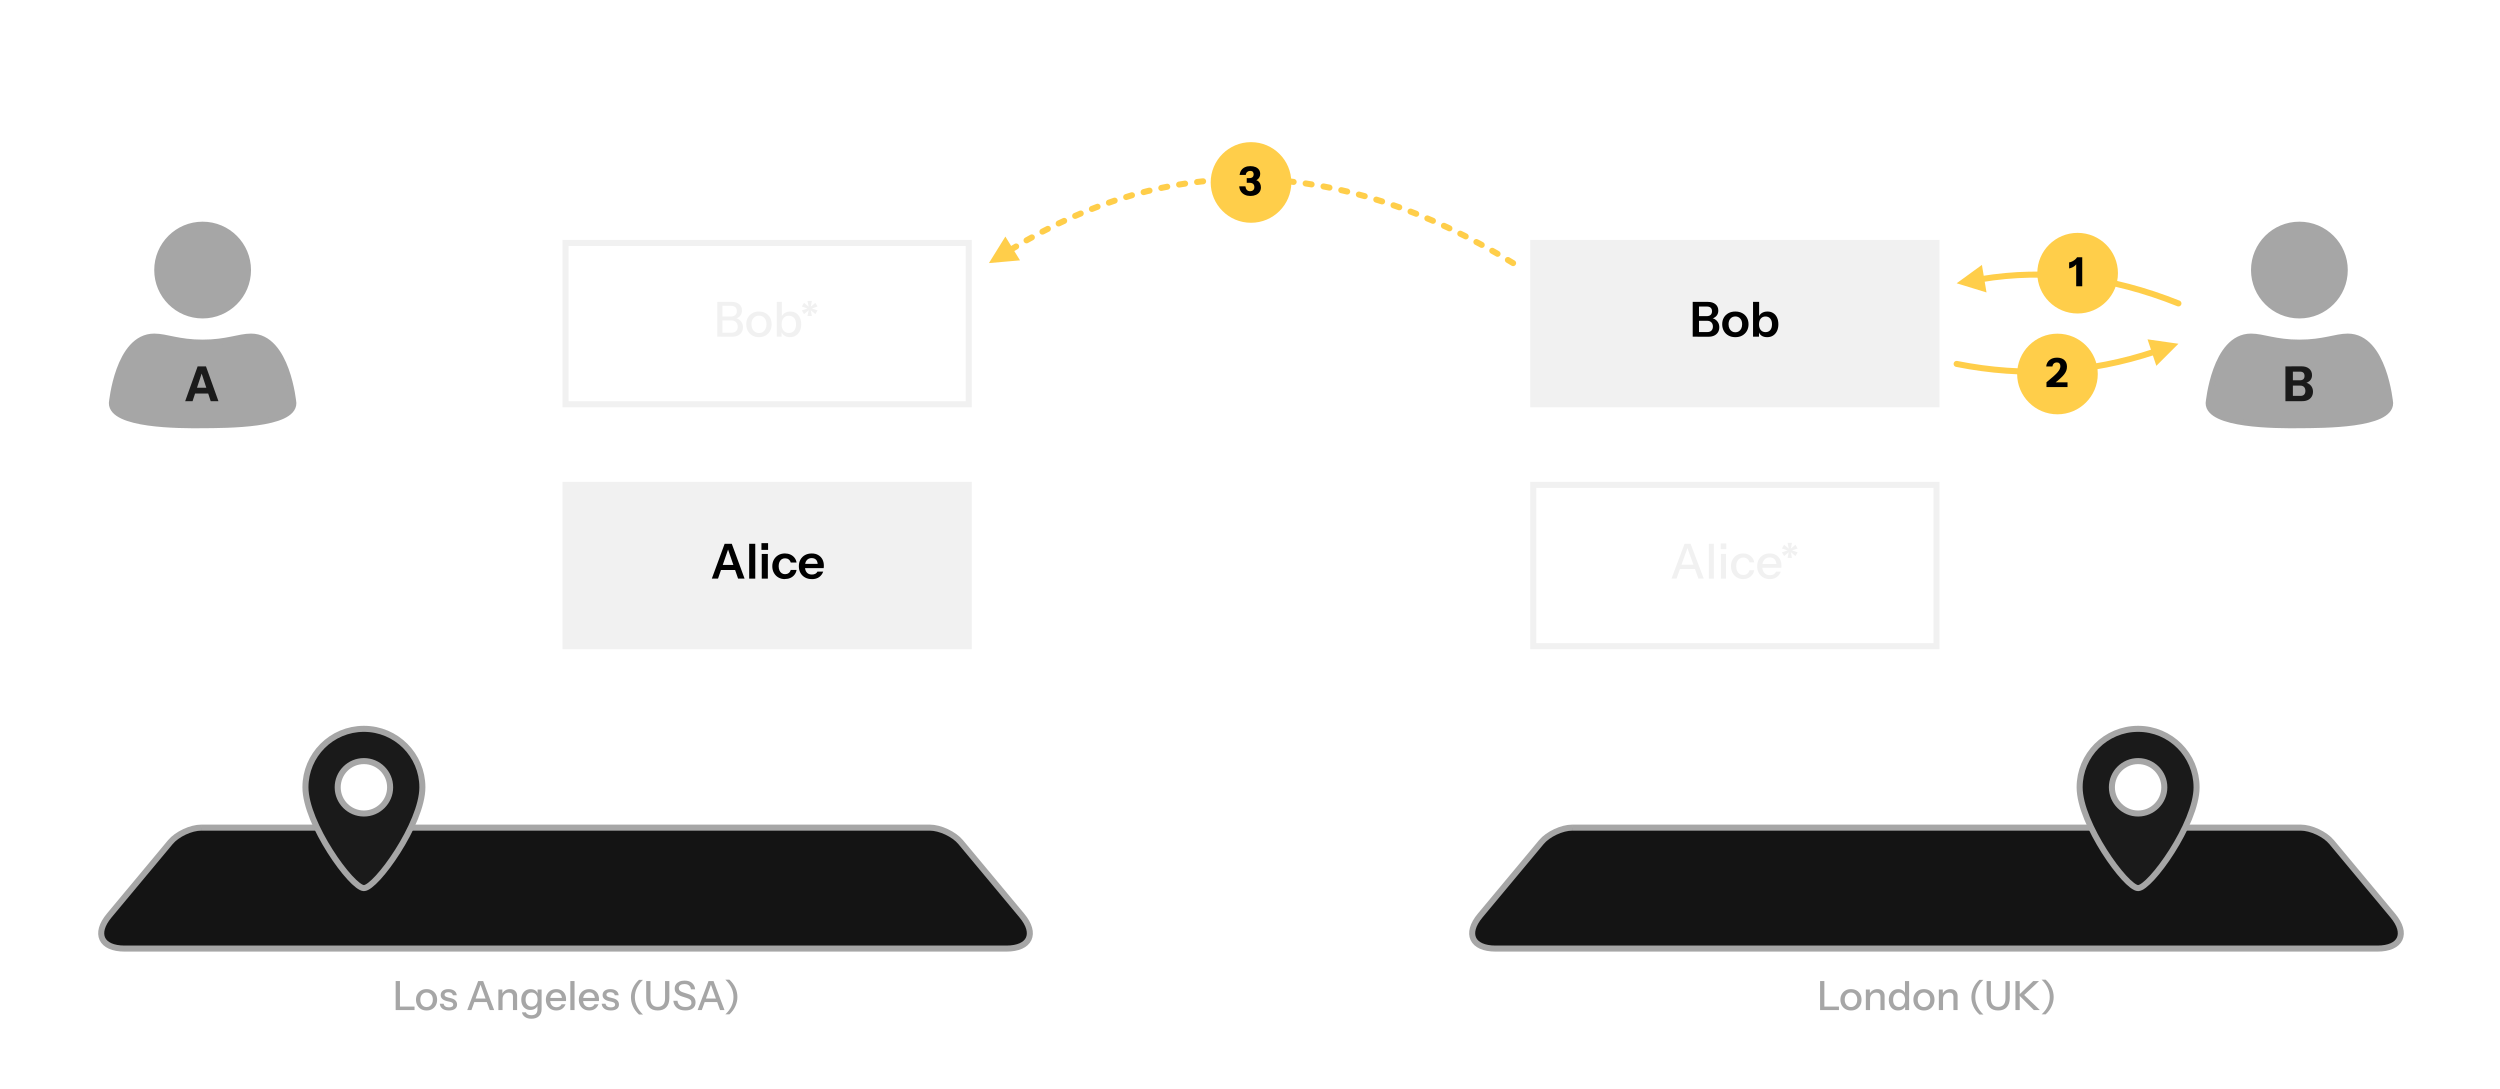
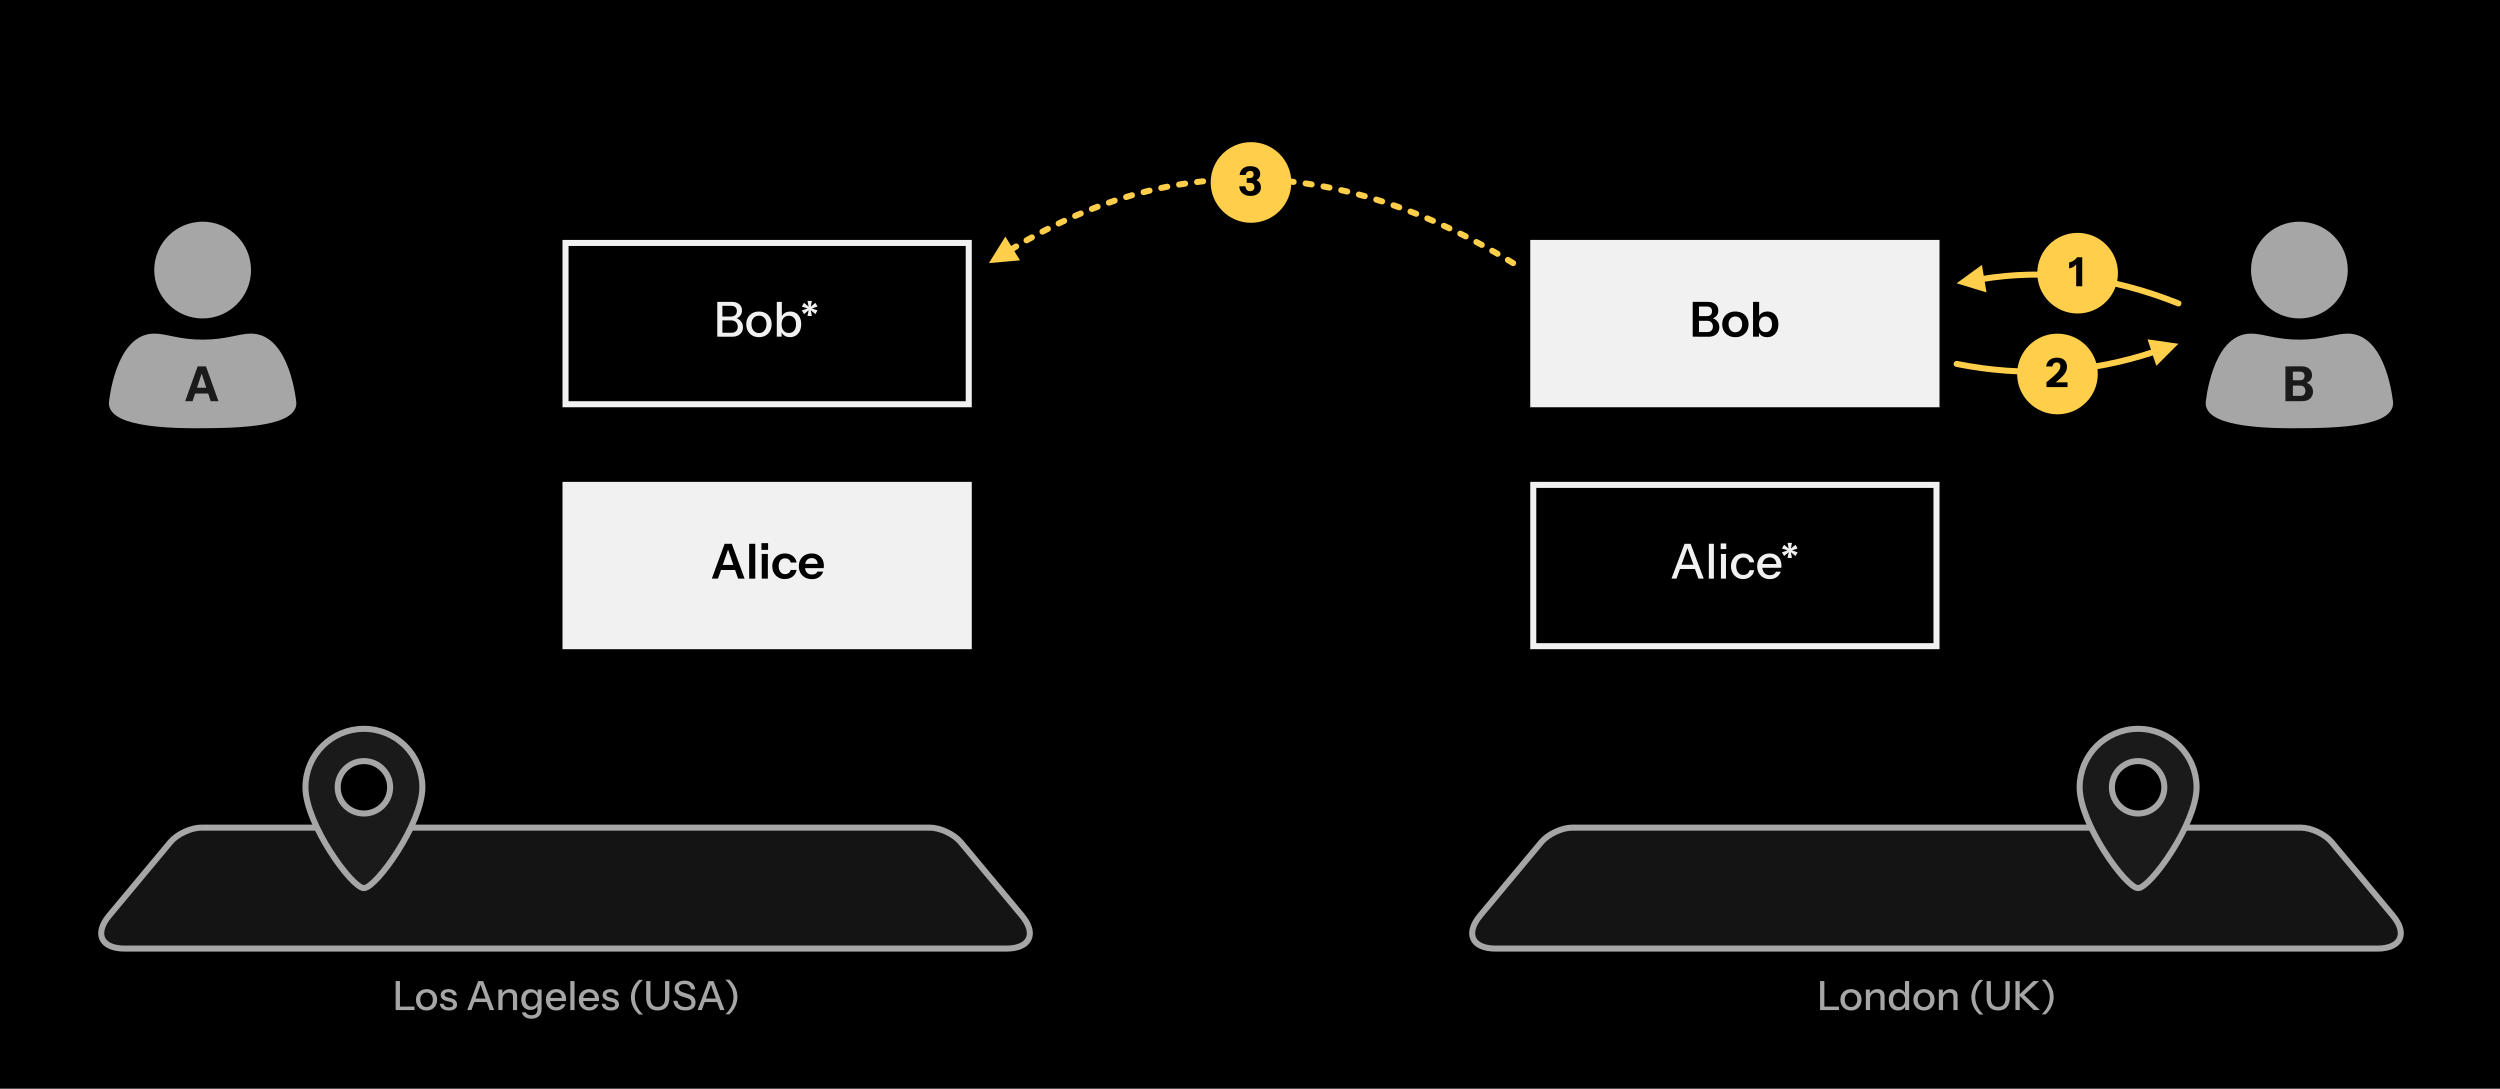
<svg xmlns="http://www.w3.org/2000/svg" id="a" data-name="Layer 1" viewBox="0 0 1240 540">
  <defs>
    <style>
+       .a {
+         fill: #000000;
+         stroke: none;
+       }
      .b, .c {
        fill: #f1f1f1;
      }

      .d {
        fill: #141414;
      }

      .d, .c, .e, .f, .g, .h, .i, .j, .k {
        stroke-width: 3px;
      }

      .d, .e, .f, .i, .j, .k {
        stroke-miterlimit: 10;
      }

      .d, .h, .i, .j {
        stroke: #a6a6a6;
      }

      .c, .g {
        stroke: #f1f1f1;
      }

      .e, .f, .g {
        fill: none;
      }

      .e, .f, .k {
        stroke: #ffce4a;
        stroke-linecap: round;
      }

      .f {
        stroke-dasharray: 3 6;
      }

      .l {
        isolation: isolate;
      }

      .h, .m, .i {
        fill: #a6a6a6;
      }

      .n, .k {
        fill: #ffce4a;
      }

      .j, .o {
        fill: #1a1a1a;
      }
    </style>
  </defs>
+   <rect class="a" x="0" y="0" width="1240" height="540" />
  <g>
    <g>
      <path class="d" d="M99.87,410.5h361.27c5.15,0,12.07,3.24,15.36,7.2l30.33,36.4c7.52,9.02,4.06,16.4-7.68,16.4H61.85c-11.74,0-15.2-7.38-7.68-16.4l30.33-36.4c3.3-3.96,10.21-7.2,15.36-7.2" pointer-events="all" />
      <g class="l">
        <path class="m" d="M196.25,501v-14.4h2.12v14.4h-2.12ZM197.29,501v-1.74h8.32v1.74h-8.32Z" />
        <path class="m" d="M211.57,501.2c-1.04,0-1.95-.23-2.74-.69-.79-.46-1.4-1.09-1.84-1.9s-.66-1.72-.66-2.75.22-1.95.67-2.74c.45-.79,1.06-1.4,1.84-1.85.78-.45,1.69-.67,2.73-.67s1.97.22,2.76.67c.79.45,1.4,1.06,1.83,1.85.43.79.65,1.7.65,2.74s-.22,1.94-.65,2.75c-.43.81-1.04,1.44-1.83,1.9-.79.46-1.71.69-2.76.69ZM211.57,499.5c.63,0,1.17-.15,1.63-.46.46-.31.82-.73,1.09-1.28.27-.55.4-1.19.4-1.92,0-1.09-.29-1.96-.87-2.59-.58-.63-1.33-.95-2.25-.95s-1.65.32-2.23.96c-.58.64-.87,1.5-.87,2.58,0,.73.13,1.37.39,1.92.26.55.63.97,1.1,1.28.47.31,1.01.46,1.61.46Z" />
        <path class="m" d="M222.65,501.2c-1.33,0-2.39-.29-3.18-.88s-1.23-1.41-1.34-2.48h1.92c.09.59.36,1.04.81,1.35.45.31,1.06.47,1.83.47.68,0,1.2-.12,1.56-.36.36-.24.54-.58.54-1.02,0-.32-.1-.59-.31-.81-.21-.22-.61-.4-1.21-.55l-1.64-.38c-1.03-.25-1.79-.63-2.29-1.13s-.75-1.12-.75-1.85c0-.92.34-1.64,1.03-2.17.69-.53,1.63-.79,2.83-.79s2.14.27,2.87.8c.73.53,1.14,1.28,1.23,2.24h-1.92c-.08-.48-.31-.85-.69-1.11-.38-.26-.9-.39-1.55-.39-.61,0-1.08.11-1.41.33-.33.22-.49.52-.49.91,0,.32.12.59.37.8.25.21.66.39,1.23.54l1.68.42c.97.24,1.71.63,2.2,1.17s.74,1.19.74,1.95c0,.92-.36,1.64-1.07,2.16-.71.52-1.71.78-2.99.78Z" />
        <path class="m" d="M231.75,501l5.42-14.4h1.84l-5.18,14.4h-2.08ZM234.49,495.26h7.72v1.76h-7.72v-1.76ZM242.89,501l-5.18-14.4h1.94l5.44,14.4h-2.2Z" />
        <path class="m" d="M247.19,501v-10.2h1.98v2.4h.1v7.8h-2.08ZM254.43,501v-6.56c0-.71-.18-1.23-.53-1.58-.35-.35-.88-.52-1.57-.52-.6,0-1.13.13-1.59.4-.46.27-.82.63-1.08,1.1-.26.47-.39,1.02-.39,1.66l-.26-2.44c.33-.76.85-1.36,1.54-1.8.69-.44,1.5-.66,2.42-.66,1.09,0,1.95.31,2.58.92.63.61.94,1.43.94,2.44v7.04h-2.06Z" />
        <path class="m" d="M263.57,505.3c-1.28,0-2.34-.29-3.17-.87s-1.34-1.35-1.51-2.31h1.96c.13.44.43.79.89,1.04.46.25,1.08.38,1.85.38,1,0,1.75-.25,2.24-.74.49-.49.74-1.23.74-2.2v-2.2l.18.04c-.2.77-.63,1.38-1.3,1.83-.67.45-1.47.67-2.4.67s-1.68-.21-2.36-.64c-.68-.43-1.21-1.02-1.58-1.79-.37-.77-.56-1.66-.56-2.69s.19-1.95.58-2.74.93-1.39,1.63-1.82c.7-.43,1.52-.64,2.45-.64s1.76.23,2.39.69,1.04,1.11,1.21,1.95l-.16.02v-2.48h1.98v9.78c0,1.47-.45,2.62-1.35,3.46-.9.84-2.14,1.26-3.71,1.26ZM263.67,499.26c.89,0,1.61-.31,2.15-.94.54-.63.81-1.49.81-2.58s-.27-1.91-.81-2.52c-.54-.61-1.26-.92-2.17-.92s-1.63.31-2.16.93c-.53.62-.8,1.48-.8,2.57s.27,1.91.81,2.53,1.26.93,2.17.93Z" />
        <path class="m" d="M275.95,501.2c-1.03,0-1.93-.23-2.71-.68-.78-.45-1.39-1.08-1.83-1.88-.44-.8-.66-1.72-.66-2.76s.22-1.98.65-2.77c.43-.79,1.04-1.41,1.83-1.85.79-.44,1.69-.66,2.7-.66s1.84.21,2.57.63c.73.42,1.29,1,1.68,1.75.39.75.59,1.63.59,2.66,0,.16,0,.31-.01.45,0,.14-.02.28-.05.43h-8.56v-1.56h7.1l-.52.62c0-1.09-.25-1.93-.74-2.5s-1.18-.86-2.06-.86c-.95,0-1.7.32-2.25.97-.55.65-.83,1.54-.83,2.69s.28,2.07.83,2.72c.55.65,1.32.98,2.31.98.6,0,1.12-.12,1.56-.37.44-.25.77-.61.98-1.09h1.96c-.33.96-.9,1.71-1.69,2.26-.79.55-1.74.82-2.85.82Z" />
        <path class="m" d="M282.89,501v-14.4h2.08v14.4h-2.08Z" />
        <path class="m" d="M292.29,501.2c-1.03,0-1.93-.23-2.71-.68-.78-.45-1.39-1.08-1.83-1.88-.44-.8-.66-1.72-.66-2.76s.22-1.98.65-2.77c.43-.79,1.04-1.41,1.83-1.85.79-.44,1.69-.66,2.7-.66s1.84.21,2.57.63c.73.42,1.29,1,1.68,1.75.39.75.59,1.63.59,2.66,0,.16,0,.31-.01.45,0,.14-.02.28-.05.43h-8.56v-1.56h7.1l-.52.62c0-1.09-.25-1.93-.74-2.5s-1.18-.86-2.06-.86c-.95,0-1.7.32-2.25.97-.55.65-.83,1.54-.83,2.69s.28,2.07.83,2.72c.55.65,1.32.98,2.31.98.6,0,1.12-.12,1.56-.37.44-.25.77-.61.98-1.09h1.96c-.33.96-.9,1.71-1.69,2.26-.79.55-1.74.82-2.85.82Z" />
        <path class="m" d="M302.95,501.2c-1.33,0-2.39-.29-3.18-.88s-1.23-1.41-1.34-2.48h1.92c.09.59.36,1.04.81,1.35.45.31,1.06.47,1.83.47.68,0,1.2-.12,1.56-.36.36-.24.54-.58.54-1.02,0-.32-.1-.59-.31-.81-.21-.22-.61-.4-1.21-.55l-1.64-.38c-1.03-.25-1.79-.63-2.29-1.13s-.75-1.12-.75-1.85c0-.92.34-1.64,1.03-2.17.69-.53,1.63-.79,2.83-.79s2.14.27,2.87.8c.73.53,1.14,1.28,1.23,2.24h-1.92c-.08-.48-.31-.85-.69-1.11-.38-.26-.9-.39-1.55-.39-.61,0-1.08.11-1.41.33-.33.22-.49.52-.49.91,0,.32.12.59.37.8.25.21.66.39,1.23.54l1.68.42c.97.24,1.71.63,2.2,1.17s.74,1.19.74,1.95c0,.92-.36,1.64-1.07,2.16-.71.52-1.71.78-2.99.78Z" />
        <path class="m" d="M316.93,503.2c-1.36-1.24-2.36-2.6-3.01-4.08-.65-1.48-.97-2.99-.97-4.52s.33-3,.98-4.49c.65-1.49,1.65-2.86,3-4.11h2c-1.35,1.25-2.36,2.6-3.03,4.03-.67,1.43-1.01,2.96-1.01,4.57s.35,3.16,1.04,4.59c.69,1.43,1.69,2.77,3,4.01h-2Z" />
        <path class="m" d="M326.23,501.2c-1.84,0-3.25-.54-4.24-1.62s-1.48-2.62-1.48-4.62v-8.36h2.12v8.6c0,1.37.31,2.42.94,3.13.63.71,1.51,1.07,2.66,1.07s2.07-.35,2.7-1.06c.63-.71.94-1.75.94-3.14v-8.6h2.12v8.4c0,1.97-.5,3.5-1.49,4.58-.99,1.08-2.42,1.62-4.27,1.62Z" />
        <path class="m" d="M339.95,501.18c-1.73,0-3.12-.41-4.16-1.24-1.04-.83-1.65-2.01-1.82-3.54h2.06c.12,1,.52,1.76,1.2,2.28.68.52,1.6.78,2.76.78.97,0,1.71-.18,2.21-.54s.75-.87.75-1.54c0-.6-.17-1.08-.5-1.43-.33-.35-.86-.64-1.58-.87l-2.5-.8c-1.28-.41-2.22-.93-2.82-1.56-.6-.63-.9-1.42-.9-2.38,0-.81.2-1.51.61-2.1s.98-1.04,1.72-1.37c.74-.33,1.6-.49,2.59-.49,1.52,0,2.74.38,3.65,1.15.91.77,1.44,1.83,1.57,3.19h-2.06c-.16-.91-.51-1.57-1.04-1.99-.53-.42-1.27-.63-2.2-.63-.88,0-1.57.17-2.06.52-.49.35-.74.83-.74,1.46,0,.51.16.93.49,1.27.33.34.87.63,1.63.87l2.62.84c1.21.39,2.11.91,2.69,1.58.58.67.87,1.51.87,2.52,0,1.28-.44,2.27-1.32,2.97s-2.12,1.05-3.72,1.05Z" />
        <path class="m" d="M346.01,501l5.42-14.4h1.84l-5.18,14.4h-2.08ZM348.75,495.26h7.72v1.76h-7.72v-1.76ZM357.15,501l-5.18-14.4h1.94l5.44,14.4h-2.2Z" />
        <path class="m" d="M361.77,485.92c1.36,1.24,2.36,2.6,3.01,4.08.65,1.48.97,2.99.97,4.52s-.33,3-.98,4.49c-.65,1.49-1.65,2.86-3,4.11h-2c1.35-1.25,2.36-2.6,3.03-4.03.67-1.43,1.01-2.96,1.01-4.57s-.35-3.16-1.04-4.59c-.69-1.43-1.69-2.77-3-4.01h2Z" />
      </g>
    </g>
    <path class="j" d="M209.5,390.5c0,18-23,50-29,50s-29-32-29-50c0-16.02,12.98-29,29-29s29,12.98,29,29M180.5,377.5c-7.18,0-13,5.82-13,13s5.82,13,13,13,13-5.82,13-13-5.82-13-13-13" pointer-events="all" />
    <g>
      <path class="d" d="M779.87,410.5h361.27c5.15,0,12.07,3.24,15.36,7.2l30.33,36.4c7.52,9.02,4.06,16.4-7.68,16.4h-437.3c-11.74,0-15.2-7.38-7.68-16.4l30.33-36.4c3.3-3.96,10.21-7.2,15.36-7.2" pointer-events="all" />
      <g class="l">
        <path class="m" d="M902.76,501v-14.4h2.12v14.4h-2.12ZM903.8,501v-1.74h8.32v1.74h-8.32Z" />
        <path class="m" d="M918.08,501.2c-1.04,0-1.95-.23-2.74-.69-.79-.46-1.4-1.09-1.84-1.9-.44-.81-.66-1.72-.66-2.75s.22-1.95.67-2.74c.45-.79,1.06-1.4,1.84-1.85.78-.45,1.69-.67,2.73-.67s1.97.22,2.76.67c.79.45,1.4,1.06,1.83,1.85.43.79.65,1.7.65,2.74s-.22,1.94-.65,2.75c-.43.81-1.04,1.44-1.83,1.9-.79.46-1.71.69-2.76.69ZM918.08,499.5c.63,0,1.17-.15,1.63-.46.46-.31.82-.73,1.09-1.28.27-.55.4-1.19.4-1.92,0-1.09-.29-1.96-.87-2.59-.58-.63-1.33-.95-2.25-.95s-1.65.32-2.23.96c-.58.64-.87,1.5-.87,2.58,0,.73.13,1.37.39,1.92.26.55.63.97,1.1,1.28.47.31,1.01.46,1.61.46Z" />
        <path class="m" d="M925.46,501v-10.2h1.98v2.4h.1v7.8h-2.08ZM932.7,501v-6.56c0-.71-.18-1.23-.53-1.58s-.88-.52-1.57-.52c-.6,0-1.13.13-1.59.4-.46.27-.82.63-1.08,1.1-.26.47-.39,1.02-.39,1.66l-.26-2.44c.33-.76.85-1.36,1.54-1.8.69-.44,1.5-.66,2.42-.66,1.09,0,1.95.31,2.58.92.63.61.94,1.43.94,2.44v7.04h-2.06Z" />
        <path class="m" d="M944.94,501v-2.34l.2.06c-.21.76-.65,1.36-1.32,1.81-.67.45-1.47.67-2.4.67s-1.72-.22-2.41-.66-1.22-1.05-1.6-1.84-.57-1.71-.57-2.76.19-2,.58-2.8c.39-.8.93-1.42,1.62-1.86.69-.44,1.51-.66,2.44-.66s1.78.23,2.41.69c.63.46,1.05,1.1,1.25,1.93l-.28.04v-6.68h2.06v14.4h-1.98ZM941.94,499.46c.92,0,1.65-.32,2.18-.95.53-.63.8-1.51.8-2.63s-.27-1.96-.81-2.59c-.54-.63-1.27-.95-2.19-.95s-1.62.32-2.15.95c-.53.63-.79,1.52-.79,2.65s.26,1.97.79,2.59c.53.62,1.25.93,2.17.93Z" />
        <path class="m" d="M954.28,501.2c-1.04,0-1.95-.23-2.74-.69-.79-.46-1.4-1.09-1.84-1.9-.44-.81-.66-1.72-.66-2.75s.22-1.95.67-2.74c.45-.79,1.06-1.4,1.84-1.85.78-.45,1.69-.67,2.73-.67s1.97.22,2.76.67c.79.45,1.4,1.06,1.83,1.85.43.79.65,1.7.65,2.74s-.22,1.94-.65,2.75c-.43.81-1.04,1.44-1.83,1.9-.79.46-1.71.69-2.76.69ZM954.28,499.5c.63,0,1.17-.15,1.63-.46.46-.31.82-.73,1.09-1.28.27-.55.4-1.19.4-1.92,0-1.09-.29-1.96-.87-2.59-.58-.63-1.33-.95-2.25-.95s-1.65.32-2.23.96c-.58.64-.87,1.5-.87,2.58,0,.73.13,1.37.39,1.92.26.55.63.97,1.1,1.28.47.31,1.01.46,1.61.46Z" />
        <path class="m" d="M961.66,501v-10.2h1.98v2.4h.1v7.8h-2.08ZM968.9,501v-6.56c0-.71-.18-1.23-.53-1.58s-.88-.52-1.57-.52c-.6,0-1.13.13-1.59.4-.46.27-.82.63-1.08,1.1-.26.47-.39,1.02-.39,1.66l-.26-2.44c.33-.76.85-1.36,1.54-1.8.69-.44,1.5-.66,2.42-.66,1.09,0,1.95.31,2.58.92.63.61.94,1.43.94,2.44v7.04h-2.06Z" />
        <path class="m" d="M981.78,503.2c-1.36-1.24-2.36-2.6-3.01-4.08-.65-1.48-.97-2.99-.97-4.52s.33-3,.98-4.49c.65-1.49,1.65-2.86,3-4.11h2c-1.35,1.25-2.36,2.6-3.03,4.03-.67,1.43-1.01,2.96-1.01,4.57s.35,3.16,1.04,4.59c.69,1.43,1.69,2.77,3,4.01h-2Z" />
        <path class="m" d="M991.08,501.2c-1.84,0-3.25-.54-4.24-1.62-.99-1.08-1.48-2.62-1.48-4.62v-8.36h2.12v8.6c0,1.37.31,2.42.94,3.13s1.51,1.07,2.66,1.07,2.07-.35,2.7-1.06c.63-.71.94-1.75.94-3.14v-8.6h2.12v8.4c0,1.97-.5,3.5-1.49,4.58-.99,1.08-2.42,1.62-4.27,1.62Z" />
        <path class="m" d="M999.66,501v-14.4h2.12v14.4h-2.12ZM1008.8,501l-7.5-7.48h2.7l7.78,7.48h-2.98ZM1001.34,493.52l7.14-6.92h2.9l-7.38,6.92h-2.66Z" />
        <path class="m" d="M1014.64,485.92c1.36,1.24,2.36,2.6,3.01,4.08s.97,2.99.97,4.52-.33,3-.98,4.49c-.65,1.49-1.65,2.86-3,4.11h-2c1.35-1.25,2.36-2.6,3.03-4.03.67-1.43,1.01-2.96,1.01-4.57s-.35-3.16-1.04-4.59c-.69-1.43-1.69-2.77-3-4.01h2Z" />
      </g>
    </g>
    <path class="j" d="M1089.5,390.5c0,18-23,50-29,50s-29-32-29-50c0-16.02,12.98-29,29-29s29,12.98,29,29M1060.5,377.5c-7.18,0-13,5.82-13,13s5.82,13,13,13,13-5.82,13-13-5.82-13-13-13" pointer-events="all" />
  </g>
  <g>
    <g>
      <path class="f" d="M750.5,130.5c-86.67-53.33-169.83-55.49-249.48-6.47" pointer-events="stroke" />
      <path class="k" d="M493.36,128.74l5.3-8.55,4.72,7.67-10.02.88Z" pointer-events="all" />
    </g>
    <g>
      <circle class="n" cx="620.5" cy="90.5" r="20" pointer-events="all" />
      <g class="l">
        <path d="M620.22,97.2c-1.01,0-1.92-.18-2.73-.55-.81-.37-1.46-.91-1.96-1.62-.5-.71-.79-1.58-.87-2.61h3.06c.11.83.36,1.44.76,1.83.4.39.94.59,1.62.59.59,0,1.08-.17,1.47-.52.39-.35.59-.85.59-1.52s-.19-1.16-.57-1.55-1.02-.59-1.93-.59h-1.28v-2.32h1.22c.79,0,1.35-.17,1.7-.52s.52-.79.52-1.32-.13-.92-.4-1.25c-.27-.33-.72-.49-1.36-.49-.55,0-1.02.17-1.42.5-.4.33-.65.84-.74,1.52h-3.08c.12-.91.41-1.69.86-2.34s1.06-1.16,1.82-1.51c.76-.35,1.65-.53,2.66-.53s1.88.16,2.61.47,1.29.76,1.69,1.33.6,1.26.6,2.06c0,.67-.15,1.25-.46,1.76-.31.51-.69.9-1.15,1.18s-.92.42-1.39.42l-.02-.42c.71,0,1.31.17,1.82.51.51.34.89.79,1.16,1.36s.4,1.2.4,1.89c0,.87-.23,1.62-.68,2.26-.45.64-1.07,1.13-1.86,1.47-.79.34-1.67.51-2.66.51Z" />
      </g>
    </g>
    <g>
      <rect class="g" x="280.5" y="120.5" width="200" height="80" pointer-events="all" />
      <g class="l">
        <path class="b" d="M355.77,167v-17.28h2.54v17.28h-2.54ZM357.64,167v-1.97h5.16c.98,0,1.74-.26,2.29-.79.55-.53.83-1.25.83-2.16,0-.96-.29-1.73-.88-2.3-.58-.58-1.38-.86-2.39-.86h-5.02v-1.92h4.78c.98,0,1.73-.24,2.27-.71s.8-1.15.8-2.03c0-.83-.25-1.47-.76-1.91-.5-.44-1.24-.66-2.22-.66h-4.87v-1.97h5.26c1.57,0,2.82.38,3.74,1.14.93.76,1.39,1.8,1.39,3.11,0,.83-.19,1.56-.56,2.2-.38.63-.89,1.12-1.55,1.46-.66.34-1.4.52-2.23.52l.12-.5c.9,0,1.7.2,2.4.61s1.26.96,1.68,1.67.62,1.52.62,2.45-.22,1.72-.66,2.42-1.06,1.25-1.86,1.63c-.8.38-1.73.58-2.78.58h-5.57Z" />
        <path class="b" d="M376.44,167.24c-1.25,0-2.34-.28-3.29-.83-.94-.55-1.68-1.31-2.21-2.28-.53-.97-.79-2.07-.79-3.3s.27-2.34.8-3.29c.54-.94,1.27-1.68,2.21-2.22s2.03-.8,3.28-.8,2.37.27,3.31.8c.94.54,1.68,1.28,2.2,2.22.52.94.78,2.04.78,3.29s-.26,2.33-.78,3.3c-.52.97-1.25,1.73-2.2,2.28-.94.55-2.05.83-3.31.83ZM376.44,165.2c.75,0,1.4-.18,1.96-.55.55-.37.99-.88,1.31-1.54.32-.66.48-1.42.48-2.3,0-1.31-.35-2.35-1.04-3.11-.7-.76-1.6-1.14-2.7-1.14s-1.98.38-2.68,1.15c-.7.77-1.04,1.8-1.04,3.1,0,.88.16,1.65.47,2.3s.75,1.17,1.32,1.54,1.21.55,1.93.55Z" />
        <path class="b" d="M391.82,167.22c-1.15,0-2.11-.28-2.88-.83-.77-.55-1.27-1.32-1.51-2.32l.24-.05v2.98h-2.38v-17.28h2.5v7.85l-.26-.07c.27-.93.8-1.66,1.6-2.18.79-.53,1.75-.79,2.87-.79s2.06.26,2.87.79c.81.53,1.43,1.26,1.87,2.21.44.94.66,2.05.66,3.31s-.23,2.4-.7,3.36-1.11,1.7-1.94,2.23c-.83.53-1.81.79-2.93.79ZM391.29,165.15c1.09,0,1.95-.38,2.59-1.15.64-.77.96-1.82.96-3.17s-.32-2.36-.96-3.11c-.64-.74-1.51-1.12-2.62-1.12s-1.96.38-2.6,1.14-.97,1.81-.97,3.16.32,2.35.97,3.11c.65.76,1.52,1.14,2.63,1.14Z" />
        <path class="b" d="M400.51,156.75l.58-2.86-2.3,1.9-1.08-1.82,2.81-.96-2.81-.98,1.08-1.82,2.3,1.9-.58-2.86h2.18l-.55,2.86,2.28-1.9,1.08,1.82-2.81.98,2.81.96-1.08,1.82-2.28-1.9.55,2.86h-2.18Z" />
      </g>
    </g>
    <g>
      <rect class="c" x="760.5" y="120.5" width="200" height="80" pointer-events="all" />
      <g class="l">
        <path d="M839.58,167v-17.28h3.12v17.28h-3.12ZM842.02,167v-2.3h4.82c.88,0,1.56-.24,2.04-.73.48-.49.72-1.16.72-2s-.26-1.58-.77-2.09-1.22-.77-2.14-.77h-4.68v-2.3h4.46c.86,0,1.53-.21,1.99-.62.46-.42.7-1.02.7-1.8s-.22-1.35-.66-1.75c-.44-.4-1.08-.6-1.93-.6h-4.56v-2.3h5.14c1.55,0,2.8.39,3.73,1.16.94.78,1.4,1.83,1.4,3.16,0,.83-.2,1.56-.59,2.17-.39.62-.92,1.09-1.57,1.43s-1.4.5-2.23.5l.12-.5c.88,0,1.68.2,2.4.59.72.39,1.29.94,1.72,1.64s.64,1.52.64,2.45-.22,1.77-.66,2.47c-.44.7-1.06,1.25-1.85,1.63s-1.72.58-2.8.58h-5.45Z" />
        <path d="M860.74,167.24c-1.3,0-2.44-.27-3.42-.82-.98-.54-1.75-1.3-2.29-2.27s-.82-2.08-.82-3.32.27-2.34.82-3.29c.54-.94,1.31-1.68,2.29-2.22.98-.54,2.12-.8,3.42-.8s2.46.27,3.43.8c.98.54,1.74,1.28,2.28,2.22.54.94.82,2.04.82,3.29s-.28,2.36-.83,3.32c-.55.97-1.32,1.72-2.29,2.27s-2.11.82-3.41.82ZM860.74,164.82c.64,0,1.22-.16,1.73-.49.51-.33.91-.79,1.2-1.39.29-.6.43-1.31.43-2.12,0-1.2-.32-2.14-.95-2.83-.63-.69-1.44-1.03-2.41-1.03s-1.78.34-2.42,1.03c-.64.69-.96,1.63-.96,2.83,0,.82.15,1.52.44,2.12.3.6.7,1.06,1.2,1.39s1.08.49,1.74.49Z" />
        <path d="M876.49,167.24c-1.17,0-2.12-.28-2.87-.83-.74-.55-1.2-1.32-1.38-2.29l.22-.02v2.9h-2.95v-17.28h3.02v7.8l-.22-.05c.21-.91.7-1.63,1.48-2.16.78-.53,1.74-.79,2.89-.79,1.09,0,2.04.26,2.84.78.81.52,1.44,1.25,1.88,2.2.45.94.67,2.06.67,3.34s-.23,2.42-.7,3.38-1.11,1.7-1.94,2.23c-.83.53-1.82.79-2.95.79ZM875.72,164.74c.98,0,1.75-.34,2.33-1.02.58-.68.86-1.64.86-2.87s-.29-2.18-.88-2.86c-.58-.67-1.36-1.01-2.34-1.01s-1.74.34-2.33,1.02c-.59.68-.89,1.64-.89,2.87s.3,2.18.89,2.86c.59.67,1.38,1.01,2.35,1.01Z" />
      </g>
    </g>
    <g>
      <rect class="c" x="280.5" y="240.5" width="200" height="80" pointer-events="all" />
      <g class="l">
        <path d="M353.06,287l6.36-17.28h2.69l-5.98,17.28h-3.07ZM356.35,280.21h9.46v2.5h-9.46v-2.5ZM366.09,287l-5.95-17.28h2.83l6.34,17.28h-3.22Z" />
        <path d="M371.59,287v-17.28h3.02v17.28h-3.02Z" />
        <path d="M377.68,272.74v-3.34h3.29v3.34h-3.29ZM377.83,287v-12.24h3.02v12.24h-3.02Z" />
        <path d="M389.32,287.24c-1.23,0-2.32-.27-3.25-.82-.94-.54-1.67-1.3-2.21-2.27-.54-.97-.8-2.07-.8-3.3s.27-2.32.8-3.28c.54-.95,1.27-1.7,2.21-2.24.94-.54,2.02-.82,3.25-.82,1.01,0,1.92.19,2.74.56.82.38,1.49.9,2.02,1.58.53.68.86,1.47,1.01,2.36h-2.9c-.18-.66-.51-1.17-1.01-1.54s-1.1-.55-1.8-.55c-.66,0-1.22.16-1.69.48-.47.32-.84.78-1.09,1.37s-.38,1.28-.38,2.06.13,1.5.38,2.09.62,1.05,1.1,1.38c.48.33,1.04.49,1.68.49.7,0,1.3-.18,1.8-.55.5-.37.83-.88,1.01-1.54h2.9c-.14.9-.48,1.68-1.02,2.36-.54.68-1.21,1.21-2.02,1.58-.81.38-1.72.56-2.72.56Z" />
        <path d="M402.69,287.24c-1.3,0-2.43-.27-3.4-.82-.97-.54-1.72-1.3-2.26-2.26-.54-.96-.8-2.06-.8-3.31s.27-2.35.8-3.3c.54-.95,1.28-1.7,2.24-2.23s2.08-.8,3.36-.8,2.27.25,3.17.76,1.59,1.21,2.09,2.12c.5.91.74,1.98.74,3.19,0,.22,0,.43-.02.62-.02.19-.04.38-.07.58h-10.44v-2.11h8.11l-.62.58c0-1.15-.26-2.02-.79-2.59s-1.26-.86-2.21-.86c-1.02,0-1.84.35-2.44,1.06-.6.7-.9,1.72-.9,3.05s.3,2.32.9,3.01c.6.7,1.45,1.04,2.56,1.04.64,0,1.2-.12,1.68-.36.48-.24.83-.61,1.06-1.1h2.86c-.4,1.15-1.08,2.06-2.03,2.74-.95.67-2.15,1.01-3.59,1.01Z" />
      </g>
    </g>
    <g>
      <rect class="g" x="760.5" y="240.5" width="200" height="80" pointer-events="all" />
      <g class="l">
        <path class="b" d="M829.05,287l6.5-17.28h2.21l-6.22,17.28h-2.5ZM832.34,280.11h9.26v2.11h-9.26v-2.11ZM842.42,287l-6.22-17.28h2.33l6.53,17.28h-2.64Z" />
        <path class="b" d="M847.58,287v-17.28h2.5v17.28h-2.5Z" />
        <path class="b" d="M853.46,272.36v-2.81h2.76v2.81h-2.76ZM853.58,287v-12.24h2.5v12.24h-2.5Z" />
        <path class="b" d="M864.62,287.24c-1.17,0-2.21-.28-3.12-.83s-1.63-1.31-2.15-2.27c-.52-.96-.78-2.06-.78-3.29s.26-2.32.78-3.28c.52-.95,1.24-1.7,2.15-2.24s1.94-.82,3.1-.82c.98,0,1.85.18,2.62.55.77.37,1.4.88,1.9,1.54.5.66.82,1.43.96,2.33h-2.35c-.16-.72-.51-1.3-1.04-1.73s-1.21-.65-2.03-.65c-.7,0-1.32.18-1.85.53-.53.35-.94.85-1.22,1.49s-.43,1.4-.43,2.28.14,1.62.43,2.28c.29.66.7,1.16,1.22,1.52.53.36,1.15.54,1.87.54.78,0,1.45-.21,2-.64s.91-1,1.07-1.72h2.35c-.16.88-.49,1.65-1,2.3s-1.14,1.17-1.91,1.54c-.77.37-1.62.55-2.57.55Z" />
        <path class="b" d="M877.8,287.24c-1.23,0-2.32-.27-3.25-.82s-1.67-1.3-2.2-2.26c-.53-.96-.79-2.06-.79-3.31s.26-2.37.78-3.32c.52-.95,1.25-1.69,2.2-2.22.94-.53,2.02-.79,3.24-.79s2.21.25,3.08.76,1.54,1.2,2.02,2.1c.47.9.71,1.96.71,3.19,0,.19,0,.37-.01.54,0,.17-.03.34-.06.52h-10.27v-1.87h8.52l-.62.74c0-1.31-.3-2.31-.89-3-.59-.69-1.42-1.03-2.47-1.03-1.14,0-2.04.39-2.7,1.16-.66.78-1,1.85-1,3.23s.33,2.48,1,3.26c.66.78,1.59,1.18,2.77,1.18.72,0,1.34-.15,1.87-.44.53-.3.92-.73,1.18-1.31h2.35c-.4,1.15-1.08,2.06-2.03,2.71-.95.66-2.09.98-3.42.98Z" />
        <path class="b" d="M886.63,276.75l.58-2.86-2.3,1.9-1.08-1.82,2.81-.96-2.81-.98,1.08-1.82,2.3,1.9-.58-2.86h2.18l-.55,2.86,2.28-1.9,1.08,1.82-2.81.98,2.81.96-1.08,1.82-2.28-1.9.55,2.86h-2.18Z" />
      </g>
    </g>
    <g>
      <path class="e" d="M970.5,180.5c33.33,6.67,66.09,4.64,98.28-6.09" pointer-events="stroke" />
      <path class="k" d="M1077.32,171.56l-7.12,7.12-2.84-8.54,9.96,1.42Z" pointer-events="all" />
    </g>
    <g>
      <path class="e" d="M1080.5,150.5c-33.33-13.33-65.94-17.34-97.81-12.03" pointer-events="stroke" />
      <path class="k" d="M973.81,139.95l8.14-5.92,1.48,8.88-9.62-2.96Z" pointer-events="all" />
    </g>
    <g>
      <circle class="n" cx="1030.5" cy="135.5" r="20" pointer-events="all" />
      <g class="l">
        <path d="M1029.79,142v-11.76l.34.3c-.2.41-.49.8-.86,1.15-.37.35-.81.65-1.31.9-.5.25-1.06.43-1.67.55v-3c.49-.07,1.01-.23,1.54-.49.53-.26,1.02-.57,1.45-.94.43-.37.74-.74.93-1.11h2.58v14.4h-3Z" />
      </g>
    </g>
    <g>
      <circle class="n" cx="1020.5" cy="185.5" r="20" pointer-events="all" />
      <g class="l">
        <path d="M1015.05,192v-2.4c1.32-1.08,2.42-2.01,3.31-2.79.89-.78,1.59-1.47,2.12-2.07.53-.6.9-1.15,1.13-1.64.23-.49.34-.99.34-1.48,0-.59-.16-1.04-.47-1.37-.31-.33-.75-.49-1.31-.49s-1.07.18-1.46.54c-.39.36-.63.85-.72,1.48h-3.08c.15-1.36.7-2.43,1.66-3.21.96-.78,2.2-1.17,3.72-1.17s2.75.4,3.62,1.19c.87.79,1.3,1.9,1.3,3.31,0,.67-.11,1.31-.33,1.92s-.58,1.25-1.09,1.9-1.2,1.37-2.07,2.15-1.96,1.67-3.27,2.67l-.74-.9h7.78v2.36h-10.44Z" />
      </g>
    </g>
    <g>
      <g>
        <circle class="h" cx="100.5" cy="133.95" r="22.5" pointer-events="all" />
        <path class="i" d="M100.5,210.9c12-.1,45,0,45-10.94,0,0-3-33-21-33-6,0-12,3-24,3s-18-3-24-3c-18,0-21,33-21,33,0,10.94,33.17,11.06,45,10.94" pointer-events="all" />
      </g>
      <g class="l">
        <path class="o" d="M91.84,199l6.19-17.28h3.17l-5.69,17.28h-3.67ZM95.1,192.3h9.7v2.88h-9.7v-2.88ZM104.51,199l-5.66-17.28h3.31l6.19,17.28h-3.84Z" />
      </g>
    </g>
    <g>
      <g>
        <circle class="h" cx="1140.5" cy="133.95" r="22.5" pointer-events="all" />
        <path class="i" d="M1140.5,210.9c12-.1,45,0,45-10.94,0,0-3-33-21-33-6,0-12,3-24,3s-18-3-24-3c-18,0-21,33-21,33,0,10.94,33.17,11.06,45,10.94" pointer-events="all" />
      </g>
      <g class="l">
        <path class="o" d="M1133.57,199v-17.28h3.7v17.28h-3.7ZM1136.59,199v-2.64h4.46c.8,0,1.4-.22,1.81-.66s.61-1.05.61-1.84-.22-1.43-.66-1.9c-.44-.46-1.07-.7-1.88-.7h-4.34v-2.64h4.15c.75,0,1.32-.18,1.72-.54.39-.36.59-.89.59-1.6s-.19-1.24-.56-1.6c-.38-.36-.93-.54-1.67-.54h-4.22v-2.64h5.02c1.54,0,2.78.39,3.72,1.18.94.78,1.42,1.85,1.42,3.19,0,.85-.2,1.58-.6,2.18-.4.61-.94,1.07-1.61,1.39s-1.42.48-2.26.48l.12-.5c.9,0,1.71.19,2.44.58s1.31.92,1.74,1.62.65,1.52.65,2.46-.22,1.77-.66,2.48c-.44.71-1.06,1.26-1.85,1.64-.79.38-1.72.58-2.8.58h-5.33Z" />
      </g>
    </g>
  </g>
</svg>
